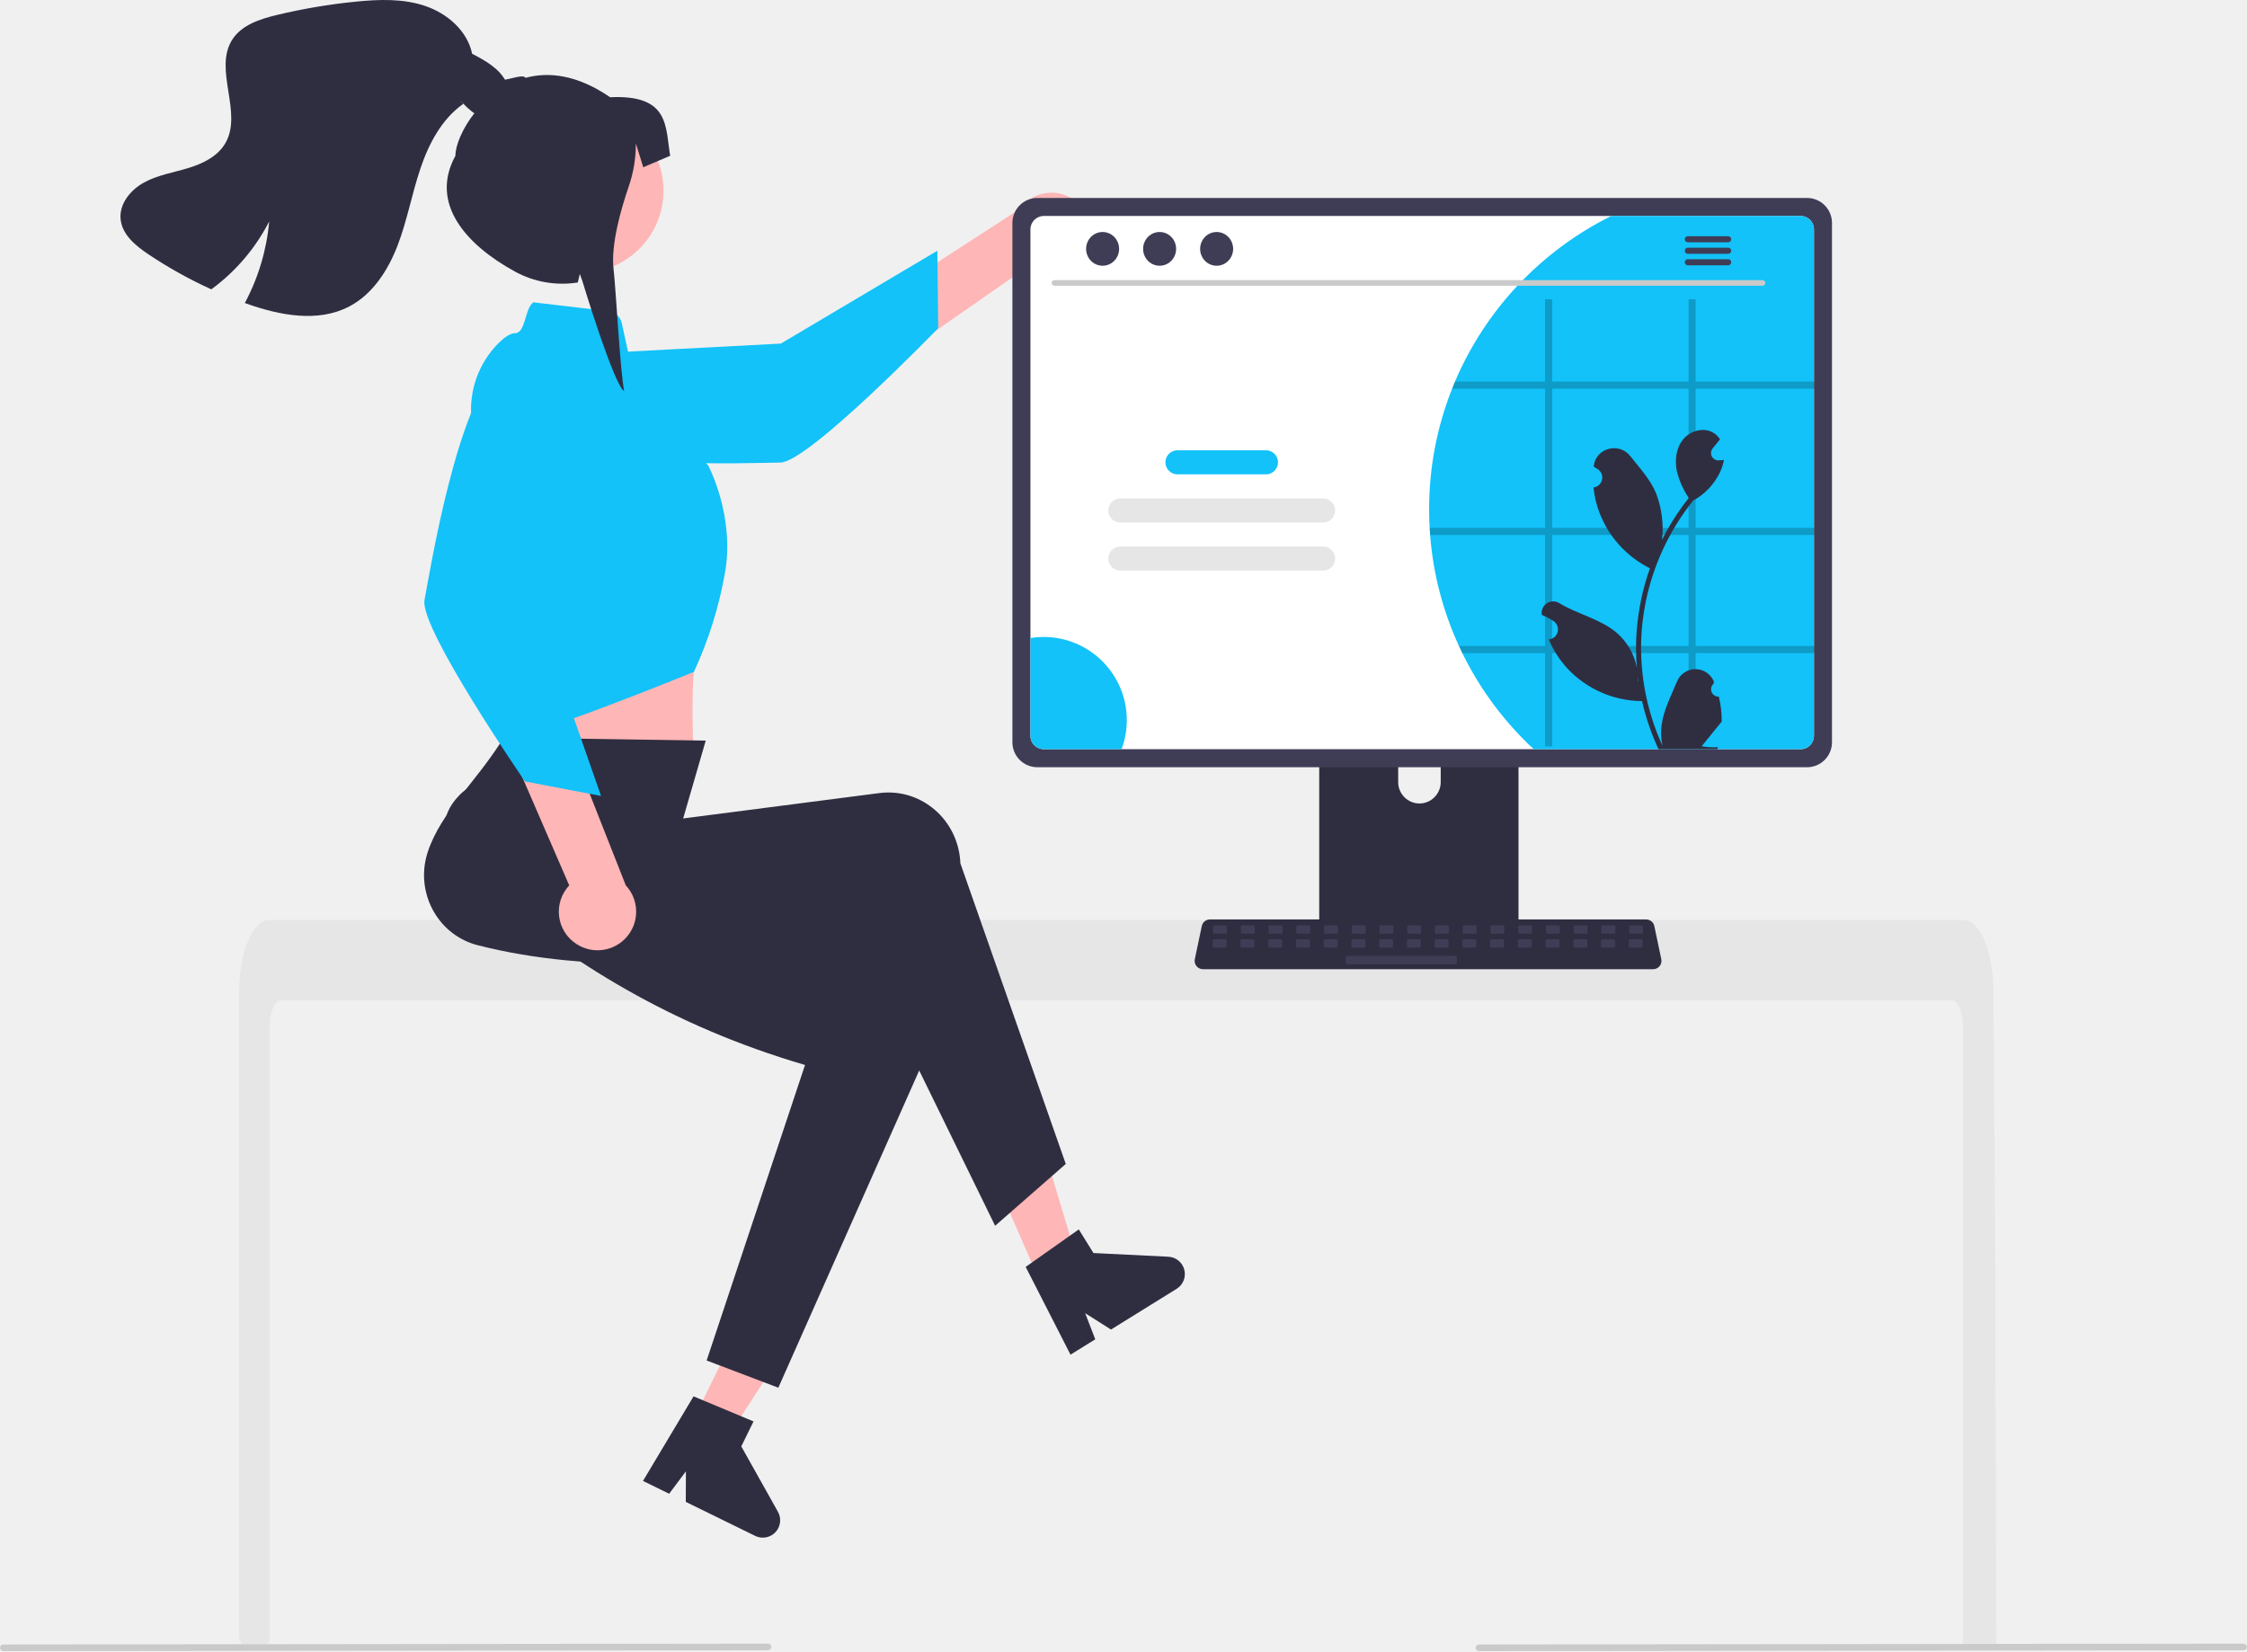
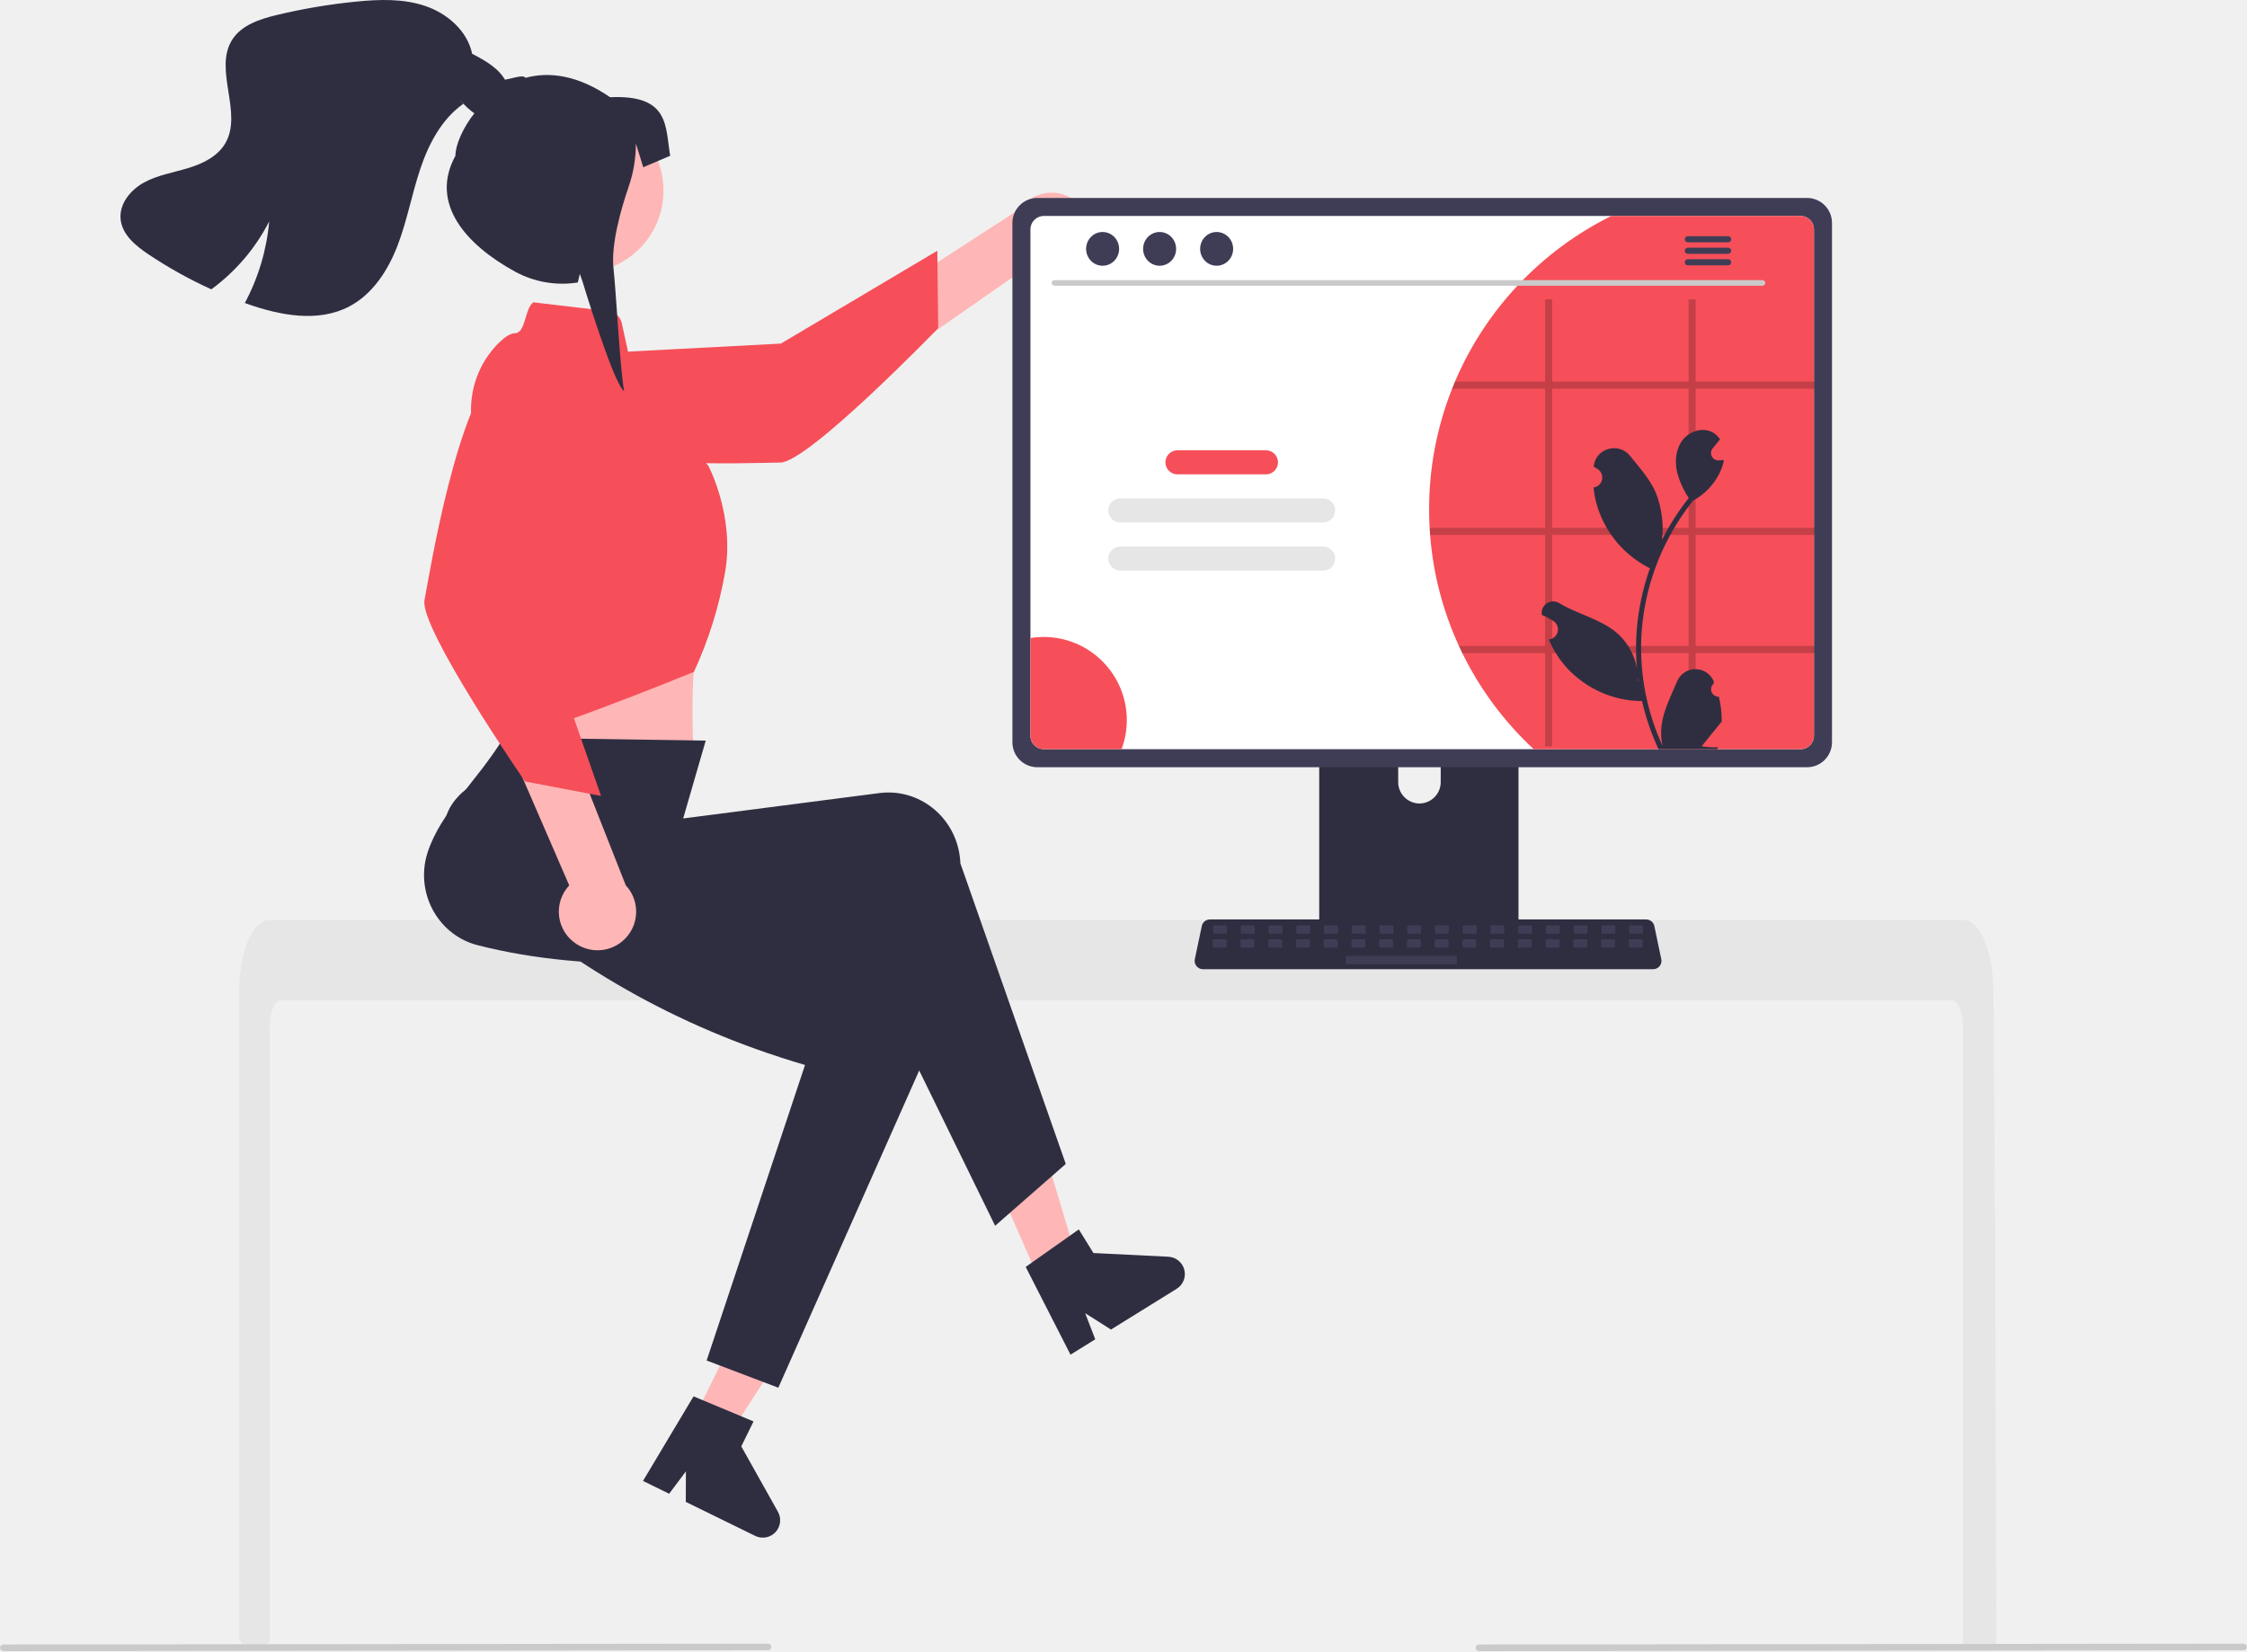
<svg xmlns="http://www.w3.org/2000/svg" data-name="Layer 1" width="810.131" height="595.285" viewBox="0 0 810.131 595.285">
  <polygon points="378.969 471.236 391.767 465.509 375.738 412.214 356.848 420.666 378.969 471.236" fill="#ffb6b6" />
  <path d="M564.736,609.125l19.145-13.52,5.284,8.518,27,1.329a6.261,6.261,0,0,1,2.993,11.575l-23.669,14.683-9.307-5.895,3.634,9.414-8.924,5.536Z" transform="translate(-194.9343 -152.3575)" fill="#2f2e41" />
  <path d="M902.658,522.718c0-5.36-1.8-9.71-4.01-9.72h-602.49c-2.22.01-4.01,4.36-4.02,9.72v220.643a2.003,2.003,0,0,1-1.809,1.994q-2.426.233-4.851.433c-.04,0-.08.01-.12.01-.88.08-1.76.14-2.64.21h-.01q-.679-1.255-1.342-2.533a2.011,2.011,0,0,1-.228-.929V510.108c0-1.48.06-2.97.16-4.44a56.884,56.884,0,0,1,.75-6.02c1.69-9.29,5.51-15.58,9.85-15.6h611a4.683,4.683,0,0,1,1.84.39,7.173,7.173,0,0,1,2.27,1.59,14.07,14.07,0,0,1,2.23,3.05c2.14,3.77,3.67,9.39,4.21,15.93,0,.06.01.12.01.18.14,1.62.21,3.27.2,4.92l.14,21.43.09,12.78.27,40.1.1,14.24.44,146.2h0a2,2,0,0,1-2,2h-8.04a2,2,0,0,1-2-2Z" transform="translate(-194.9343 -152.3575)" fill="#e6e6e6" />
  <path d="M738.942,383.772H674.023a3.464,3.464,0,0,0-3.459,3.467V489.793h71.845V387.24A3.466,3.466,0,0,0,738.942,383.772Zm-32.241,58.27a7.702,7.702,0,0,1-7.666-7.666V422.548a7.666,7.666,0,0,1,15.332,0v11.829a7.702,7.702,0,0,1-7.666,7.666Z" transform="translate(-194.9343 -152.3575)" fill="#2f2e41" />
  <path d="M670.341,486.513v9.894a1.938,1.938,0,0,0,1.934,1.934h68.422a1.944,1.944,0,0,0,1.934-1.934v-9.894Z" transform="translate(-194.9343 -152.3575)" fill="#3f3d56" />
  <path d="M586.932,240.957a13.844,13.844,0,0,1-20.158,6.657l-91.638,63.839-2.53-25.441,90.102-58.376a13.919,13.919,0,0,1,24.224,13.32Z" transform="translate(-194.9343 -152.3575)" fill="#ffb6b6" />
-   <path d="M381.76,281.208s-9.922,14.662,5.648,27.636,78.681,10.393,88.865,10.282,56.913-48.45,56.913-48.45l-.306-27.917-56.418,33.476Z" transform="translate(-194.9343 -152.3575)" fill="#12c2f9" />
+   <path d="M381.76,281.208s-9.922,14.662,5.648,27.636,78.681,10.393,88.865,10.282,56.913-48.45,56.913-48.45l-.306-27.917-56.418,33.476Z" transform="translate(-194.9343 -152.3575)" fill="#f64f59" />
  <path d="M376.142,378.55l1,19s-2.952,16.83-.524,20.462c2.409,3.614,68.568,8.99,68.568,8.99s-2.074-28.336,1.667-48.833Z" transform="translate(-194.9343 -152.3575)" fill="#ffb6b6" />
  <path d="M579.186,572.003l-25.467,22.293-49.913-102.081c-49.495,8.512-96.19,11.239-136.579.942-13.675-3.438-22.034-17.558-18.67-31.538q.236-.98.545-1.94c4.834-14.748,17.487-25.183,27.456-41.404l72.817,1.106-8.133,28.062L511.979,438.29c14.225-1.841,27.217,8.456,29.018,22.998q.143,1.152.186,2.313Z" transform="translate(-194.9343 -152.3575)" fill="#2f2e41" />
  <circle cx="209.64" cy="68.762" r="29.568" fill="#ffb6b6" />
-   <path d="M387.24,261.362l27.111,3.19a5.532,5.532,0,0,1,4.758,4.313l4.311,19.729,26.877,31.651s9.651,18.096,6.032,38.605a145.273,145.273,0,0,1-11.21,35.748s-66.096,27.032-68.509,23.413-3.196-20.058-3.196-20.058l-8.504-94.602a33.944,33.944,0,0,1,9.756-27.275c2.145-2.11,4.263-3.588,5.986-3.588C384.546,272.354,384.047,263.592,387.24,261.362Z" transform="translate(-194.9343 -152.3575)" fill="#12c2f9" />
+   <path d="M387.24,261.362l27.111,3.19a5.532,5.532,0,0,1,4.758,4.313l4.311,19.729,26.877,31.651s9.651,18.096,6.032,38.605a145.273,145.273,0,0,1-11.21,35.748s-66.096,27.032-68.509,23.413-3.196-20.058-3.196-20.058l-8.504-94.602a33.944,33.944,0,0,1,9.756-27.275c2.145-2.11,4.263-3.588,5.986-3.588C384.546,272.354,384.047,263.592,387.24,261.362Z" transform="translate(-194.9343 -152.3575)" fill="#f64f59" />
  <polygon points="250.479 510.874 263.06 517.036 293.347 470.36 274.778 461.265 250.479 510.874" fill="#ffb6b6" />
  <path d="M475.551,652.682l-25.847-9.813,35.474-106.546c-48.193-14.13-84.546-36.889-116.286-63.905-10.768-9.104-18.843-20.795-9.672-31.869q.643-.777,1.343-1.502c10.829-11.118,38.312-8.979,54.4-19.16l35.982,38.416L448.69,468.594l67.551,22.899c13.585,4.605,20.722,19.567,15.941,33.419q-.379,1.097-.85,2.159Z" transform="translate(-194.9343 -152.3575)" fill="#2f2e41" />
  <path d="M444.984,655.794,466.609,664.833l-4.41,9.002,13.217,23.581a6.261,6.261,0,0,1-8.216,8.685l-25.014-12.254.05-11.016-6.045,8.079-9.431-4.62Z" transform="translate(-194.9343 -152.3575)" fill="#2f2e41" />
  <path d="M402.697,492.659a13.844,13.844,0,0,1-2.534-21.077L355.735,369.117l25.438,2.558L420.551,471.552a13.919,13.919,0,0,1-17.853,21.107Z" transform="translate(-194.9343 -152.3575)" fill="#ffb6b6" />
-   <path d="M403.871,283.579s-12.407-12.629-28.208.064S349.895,358.708,347.988,368.713s36.221,65.38,36.221,65.38l27.425,5.228-21.641-61.93Z" transform="translate(-194.9343 -152.3575)" fill="#12c2f9" />
+   <path d="M403.871,283.579s-12.407-12.629-28.208.064S349.895,358.708,347.988,368.713s36.221,65.38,36.221,65.38l27.425,5.228-21.641-61.93Z" transform="translate(-194.9343 -152.3575)" fill="#f64f59" />
  <path d="M846.443,223.726H568.938a9.008,9.008,0,0,0-8.994,8.994V419.982a9.003,9.003,0,0,0,8.994,8.994H846.443a9.003,9.003,0,0,0,8.994-8.994V232.72A9.008,9.008,0,0,0,846.443,223.726Z" transform="translate(-194.9343 -152.3575)" fill="#3f3d56" />
  <path d="M844.126,230.223h-272.87a4.82,4.82,0,0,0-4.81,4.82v182.62a4.818,4.818,0,0,0,4.81,4.81h272.87a4.818,4.818,0,0,0,4.81-4.81v-182.62A4.82,4.82,0,0,0,844.126,230.223Z" transform="translate(-194.9343 -152.3575)" fill="#fff" />
  <path d="M790.976,501.785H628.633a2.986,2.986,0,0,1-2.922-3.602l2.519-11.964a2.999,2.999,0,0,1,2.922-2.371H788.457a2.999,2.999,0,0,1,2.922,2.371l2.519,11.964a2.986,2.986,0,0,1-2.922,3.602Z" transform="translate(-194.9343 -152.3575)" fill="#2f2e41" />
  <rect x="437.37" y="333.645" width="5" height="3" rx="0.488" fill="#3f3d56" />
  <rect x="447.37" y="333.645" width="5" height="3" rx="0.488" fill="#3f3d56" />
  <rect x="457.37" y="333.645" width="5" height="3" rx="0.488" fill="#3f3d56" />
  <rect x="467.37" y="333.645" width="5" height="3" rx="0.488" fill="#3f3d56" />
  <rect x="477.37" y="333.645" width="5" height="3" rx="0.488" fill="#3f3d56" />
  <rect x="487.37" y="333.645" width="5" height="3" rx="0.488" fill="#3f3d56" />
  <rect x="497.37" y="333.645" width="5" height="3" rx="0.488" fill="#3f3d56" />
  <rect x="507.37" y="333.645" width="5" height="3" rx="0.488" fill="#3f3d56" />
  <rect x="517.37" y="333.645" width="5" height="3" rx="0.488" fill="#3f3d56" />
  <rect x="527.37" y="333.645" width="5" height="3" rx="0.488" fill="#3f3d56" />
  <rect x="537.37" y="333.645" width="5" height="3" rx="0.488" fill="#3f3d56" />
  <rect x="547.37" y="333.645" width="5" height="3" rx="0.488" fill="#3f3d56" />
  <rect x="557.37" y="333.645" width="5" height="3" rx="0.488" fill="#3f3d56" />
  <rect x="567.37" y="333.645" width="5" height="3" rx="0.488" fill="#3f3d56" />
  <rect x="577.37" y="333.645" width="5" height="3" rx="0.488" fill="#3f3d56" />
  <rect x="587.37" y="333.645" width="5" height="3" rx="0.488" fill="#3f3d56" />
  <rect x="437.252" y="338.645" width="5" height="3" rx="0.488" fill="#3f3d56" />
  <rect x="447.252" y="338.645" width="5" height="3" rx="0.488" fill="#3f3d56" />
  <rect x="457.252" y="338.645" width="5" height="3" rx="0.488" fill="#3f3d56" />
  <rect x="467.252" y="338.645" width="5" height="3" rx="0.488" fill="#3f3d56" />
  <rect x="477.252" y="338.645" width="5" height="3" rx="0.488" fill="#3f3d56" />
  <rect x="487.252" y="338.645" width="5" height="3" rx="0.488" fill="#3f3d56" />
  <rect x="497.252" y="338.645" width="5" height="3" rx="0.488" fill="#3f3d56" />
  <rect x="507.252" y="338.645" width="5" height="3" rx="0.488" fill="#3f3d56" />
  <rect x="517.252" y="338.645" width="5" height="3" rx="0.488" fill="#3f3d56" />
  <rect x="527.252" y="338.645" width="5" height="3" rx="0.488" fill="#3f3d56" />
  <rect x="537.252" y="338.645" width="5" height="3" rx="0.488" fill="#3f3d56" />
  <rect x="547.252" y="338.645" width="5" height="3" rx="0.488" fill="#3f3d56" />
  <rect x="557.252" y="338.645" width="5" height="3" rx="0.488" fill="#3f3d56" />
  <rect x="567.252" y="338.645" width="5" height="3" rx="0.488" fill="#3f3d56" />
  <rect x="577.252" y="338.645" width="5" height="3" rx="0.488" fill="#3f3d56" />
  <rect x="587.252" y="338.645" width="5" height="3" rx="0.488" fill="#3f3d56" />
  <rect x="485.252" y="344.645" width="40" height="3" rx="0.488" fill="#3f3d56" />
  <path d="M825.334,730.02l-7.71-12.39-1.54,7.08c-.27,1.24-.54,2.5-.79,3.75-2.19-1.87-4.52-3.6-6.8-5.26q-10.5-7.62-20.99-15.26l2.19,12.7c1.35,7.82,2.76,15.8,6.1,22.95.37.81.77,1.61,1.2,2.39h32.54a10.487,10.487,0,0,0,.54-2.24.775.775,0,0,0,.01-.15C830.594,738.74,827.914,734.17,825.334,730.02Z" transform="translate(-194.9343 -152.3575)" fill="#f0f0f0" />
  <path d="M385.334,730.02l-7.71-12.39-1.54,7.08c-.27,1.24-.54,2.5-.79,3.75-2.19-1.87-4.52-3.6-6.8-5.26q-10.5-7.62-20.99-15.26l2.19,12.7c1.35,7.82,2.76,15.8,6.1,22.95.37.81.77,1.61,1.2,2.39h32.54a10.487,10.487,0,0,0,.54-2.24.775.775,0,0,0,.01-.15C390.594,738.74,387.914,734.17,385.334,730.02Z" transform="translate(-194.9343 -152.3575)" fill="#f0f0f0" />
  <path d="M1003.875,747.335l-275.75.307a1.191,1.191,0,0,1,0-2.381l275.75-.307a1.191,1.191,0,0,1,0,2.381Z" transform="translate(-194.9343 -152.3575)" fill="#cacaca" />
  <path d="M471.875,747.335l-275.75.307a1.191,1.191,0,0,1,0-2.381l275.75-.307a1.191,1.191,0,0,1,0,2.381Z" transform="translate(-194.9343 -152.3575)" fill="#cacaca" />
  <path d="M373.306,194.763c-4.77,1.42-9.22-2.57-12.54-6.35l1.18,1.4c-7.81,5.5-12.48,14.46-15.51,23.53-3.03,9.06-4.72,18.55-8.14,27.48-3.42,8.92-8.94,17.55-17.39,22-11.32,5.96-25.19,3.25-37.23-1.05-.16-.06-.31-.11-.47-.17a76.722,76.722,0,0,0,8.78-29.4,69.759,69.759,0,0,1-20.86,24.47,160.14,160.14,0,0,1-22.62-12.58c-4.65-3.11-9.55-7.13-10.09-12.7-.55-5.53,3.58-10.58,8.45-13.24,4.87-2.66,10.47-3.56,15.79-5.16,5.31-1.59,10.73-4.2,13.52-9,6.43-11.04-4.39-26.61,2.51-37.37,3.4-5.29,10-7.41,16.12-8.88a213.117,213.117,0,0,1,28.38-4.79c8.39-.84,17.06-1.15,25.04,1.55,7.98,2.7,15.22,8.97,16.93,17.23,4.66,2.45,9.59,5.16,12.09,9.81C379.746,186.183,378.356,193.263,373.306,194.763Z" transform="translate(-194.9343 -152.3575)" fill="#2f2e41" />
  <path d="M366.186,192.902c-4.568,5.722-7.054,11.91-7.054,15.615-9.489,17.342,4.08,32.238,21.423,41.727a35.53,35.53,0,0,0,22.7,3.958l.726-3.097.983,2.79s11.291,37.293,15.016,39.481c-1.413-6.637-3.032-37.367-3.819-43.844-1.089-8.816,2.708-21.94,5.447-29.922a47.111,47.111,0,0,0,2.579-15.289v-.228l2.667,8.567,9.709-4.142c-1.806-10.361,0-22.123-21.656-21.103-11.713-8.055-22.027-9.282-30.5-6.998-1.093-1.69-7.399,1.476-9.22.586" transform="translate(-194.9343 -152.3575)" fill="#2f2e41" />
-   <path d="M848.936,235.043v182.62a4.818,4.818,0,0,1-4.81,4.81h-96.22a118.076,118.076,0,0,1-25.76-34.66q-.63-1.26-1.2-2.55a117.029,117.029,0,0,1-10.4-40.03c-.07-.85-.13-1.7-.17-2.56-.13-2.2-.19-4.43-.19-6.67a117.535,117.535,0,0,1,8.29-43.51c.33-.86.68-1.71,1.04-2.56a118.399,118.399,0,0,1,56.35-59.71h68.26A4.82,4.82,0,0,1,848.936,235.043Z" transform="translate(-194.9343 -152.3575)" fill="#12c2f9" />
+   <path d="M848.936,235.043v182.62a4.818,4.818,0,0,1-4.81,4.81h-96.22a118.076,118.076,0,0,1-25.76-34.66q-.63-1.26-1.2-2.55a117.029,117.029,0,0,1-10.4-40.03c-.07-.85-.13-1.7-.17-2.56-.13-2.2-.19-4.43-.19-6.67a117.535,117.535,0,0,1,8.29-43.51c.33-.86.68-1.71,1.04-2.56a118.399,118.399,0,0,1,56.35-59.71h68.26A4.82,4.82,0,0,1,848.936,235.043Z" transform="translate(-194.9343 -152.3575)" fill="#f64f59" />
  <path d="M830.41,255.383H575.086a1.016,1.016,0,0,1,0-2.031H830.41a1.016,1.016,0,0,1,0,2.031Z" transform="translate(-194.9343 -152.3575)" fill="#cacaca" />
  <ellipse cx="397.532" cy="89.728" rx="5.95" ry="6.083" fill="#3f3d56" />
  <ellipse cx="418.088" cy="89.728" rx="5.95" ry="6.083" fill="#3f3d56" />
  <ellipse cx="438.644" cy="89.728" rx="5.95" ry="6.083" fill="#3f3d56" />
  <path d="M818.033,237.51H803.431a1.106,1.106,0,0,0,0,2.211h14.602a1.106,1.106,0,0,0,0-2.211Z" transform="translate(-194.9343 -152.3575)" fill="#3f3d56" />
  <path d="M818.033,241.66H803.431a1.106,1.106,0,0,0,0,2.211h14.602a1.106,1.106,0,0,0,0-2.211Z" transform="translate(-194.9343 -152.3575)" fill="#3f3d56" />
  <path d="M818.033,245.805H803.431a1.106,1.106,0,0,0,0,2.211h14.602a1.106,1.106,0,0,0,0-2.211Z" transform="translate(-194.9343 -152.3575)" fill="#3f3d56" />
-   <rect x="420.185" y="162.344" width="40.582" height="8.678" rx="4.339" fill="#12c2f9" />
+   <rect x="420.185" y="162.344" width="40.582" height="8.678" rx="4.339" fill="#f64f59" />
  <rect x="399.575" y="179.7" width="81.802" height="8.678" rx="4.339" fill="#e6e6e6" />
  <rect x="399.575" y="197.056" width="81.802" height="8.678" rx="4.339" fill="#e6e6e6" />
-   <path d="M601.186,412.003a29.815,29.815,0,0,1-1.88,10.47h-28.05a4.818,4.818,0,0,1-4.81-4.81v-35.28a29.628,29.628,0,0,1,4.74-.38A29.998,29.998,0,0,1,601.186,412.003Z" transform="translate(-194.9343 -152.3575)" fill="#12c2f9" />
+   <path d="M601.186,412.003a29.815,29.815,0,0,1-1.88,10.47h-28.05a4.818,4.818,0,0,1-4.81-4.81v-35.28a29.628,29.628,0,0,1,4.74-.38A29.998,29.998,0,0,1,601.186,412.003Z" transform="translate(-194.9343 -152.3575)" fill="#f64f59" />
  <path d="M849.186,292.493v-2.56h-42.91v-29.67h-2.55v29.67h-49.18v-29.67h-2.55v29.67h-32.48c-.36.85-.71,1.7-1.04,2.56h33.52v50.18h-41.62c.04.86.1,1.71.17,2.56h41.45v40.03h-31.05q.57,1.29,1.2,2.55h29.85v33.65h2.55v-33.65h49.18v33.65h2.55v-33.65h42.91v-2.55h-42.91v-40.03h42.91v-2.56h-42.91v-50.18Zm-45.46,92.77h-49.18v-40.03h49.18Zm0-42.59h-49.18v-50.18h49.18Z" transform="translate(-194.9343 -152.3575)" opacity="0.2" />
  <path d="M814.637,403.526a2.672,2.672,0,0,1-1.937-4.632l.183-.728q-.036-.087-.073-.175a7.176,7.176,0,0,0-13.237.049c-2.165,5.214-4.922,10.438-5.6,15.951a21.23,21.23,0,0,0,.373,7.301,85.115,85.115,0,0,1-7.743-35.351,82.154,82.154,0,0,1,.51-9.165q.422-3.742,1.171-7.431a86.101,86.101,0,0,1,17.075-36.492,22.914,22.914,0,0,0,9.53-9.887,17.478,17.478,0,0,0,1.59-4.776c-.464.061-.935.099-1.399.129-.145.008-.297.015-.441.023l-.055.002a2.648,2.648,0,0,1-2.174-4.313q.3-.37.601-.739c.304-.38.616-.753.92-1.133a1.318,1.318,0,0,0,.099-.114c.35-.434.7-.859,1.05-1.293a7.656,7.656,0,0,0-2.51-2.426c-3.506-2.054-8.343-.631-10.876,2.54-2.54,3.171-3.019,7.621-2.137,11.583a30.682,30.682,0,0,0,4.244,9.461c-.19.243-.388.479-.578.723a86.658,86.658,0,0,0-9.045,14.329,36.024,36.024,0,0,0-2.151-16.733c-2.059-4.966-5.917-9.149-9.315-13.442-4.081-5.157-12.451-2.906-13.17,3.631q-.01.095-.02.19.757.427,1.482.907a3.625,3.625,0,0,1-1.461,6.596l-.074.011a36.067,36.067,0,0,0,.951,5.392,37.134,37.134,0,0,0,18.489,23.273c.297.152.586.304.882.449a88.452,88.452,0,0,0-4.761,22.406,83.894,83.894,0,0,0,.061,13.546l-.023-.16a22.168,22.168,0,0,0-7.568-12.8c-5.824-4.784-14.052-6.546-20.334-10.391a4.16,4.16,0,0,0-6.372,4.047q.013.084.026.168a24.351,24.351,0,0,1,2.73,1.316q.757.427,1.482.907a3.625,3.625,0,0,1-1.461,6.596l-.074.011c-.053.008-.099.015-.152.023a36.097,36.097,0,0,0,6.64,10.397,37.167,37.167,0,0,0,26.955,11.827h.008a88.426,88.426,0,0,0,5.94,17.341h21.22c.076-.236.145-.479.213-.715a24.109,24.109,0,0,1-5.872-.35c1.574-1.932,3.149-3.879,4.723-5.811a1.318,1.318,0,0,0,.099-.114c.799-.989,1.605-1.97,2.403-2.959l0-.001a35.315,35.315,0,0,0-1.035-8.996Zm-24.299-47.801.011-.015-.011.03Zm-4.7,42.371-.183-.411c.008-.297.008-.593,0-.897,0-.084-.015-.167-.015-.251.068.525.129,1.05.205,1.574Z" transform="translate(-194.9343 -152.3575)" fill="#2f2e41" />
</svg>
